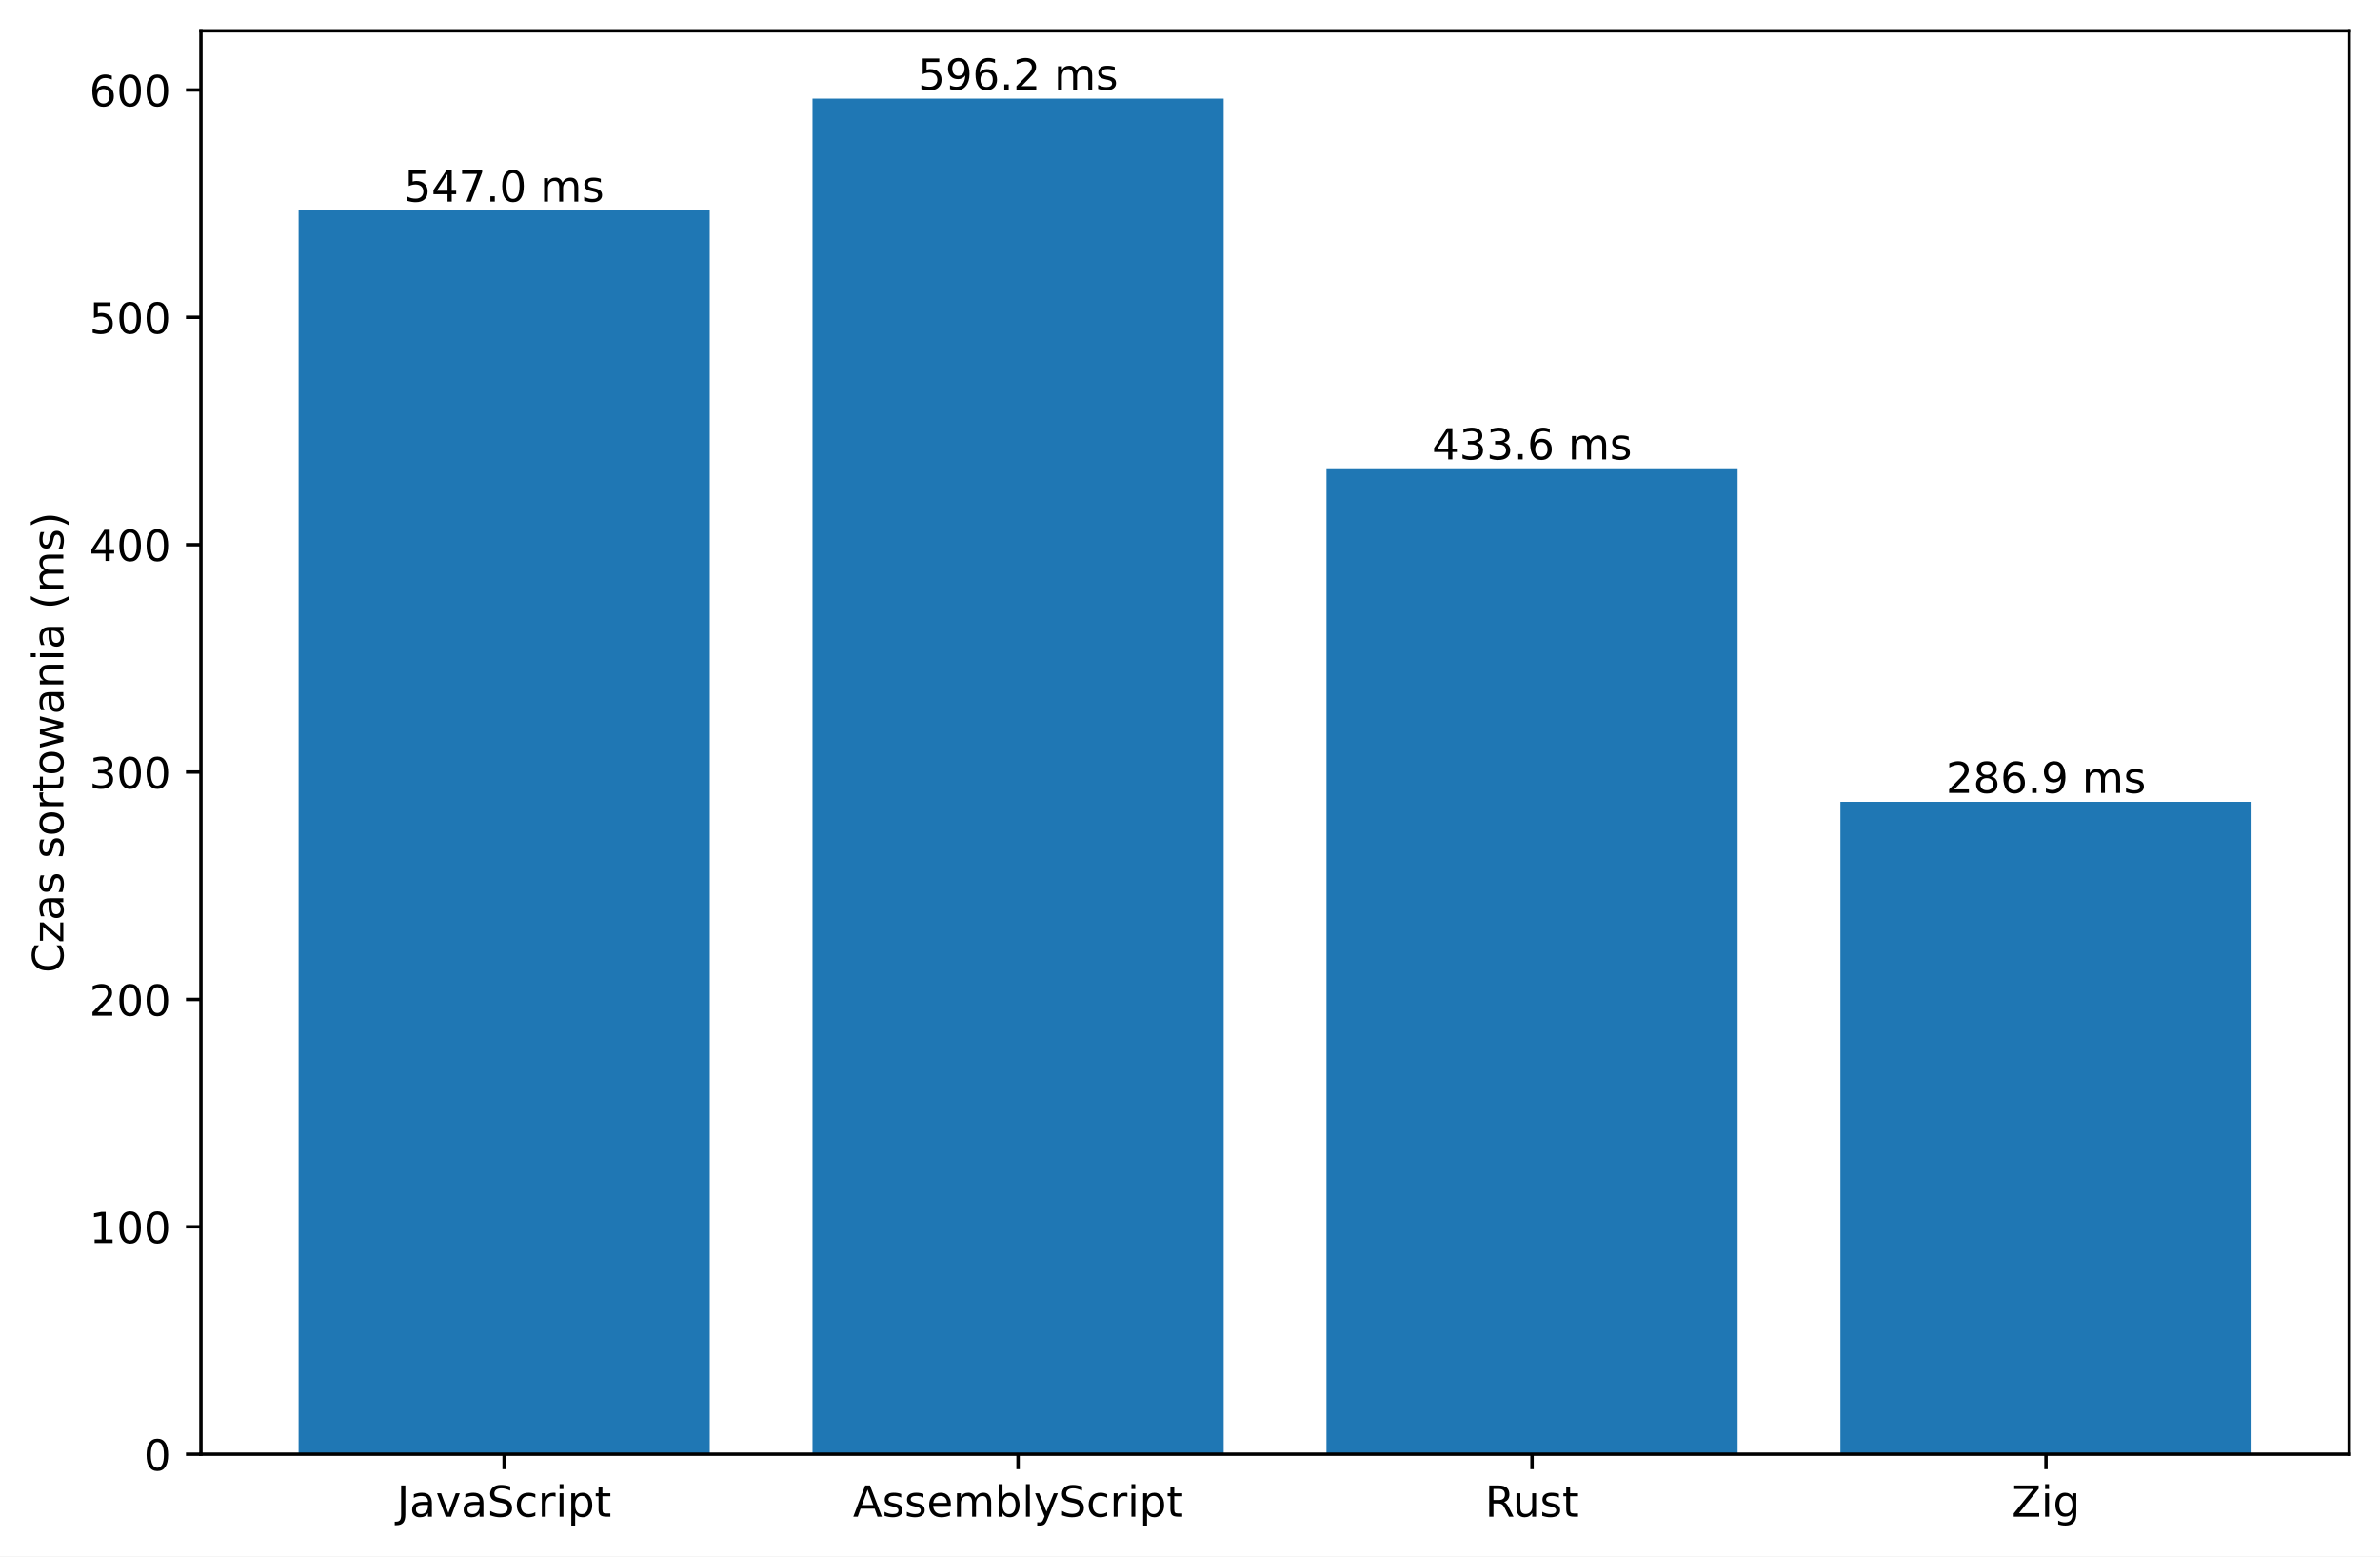
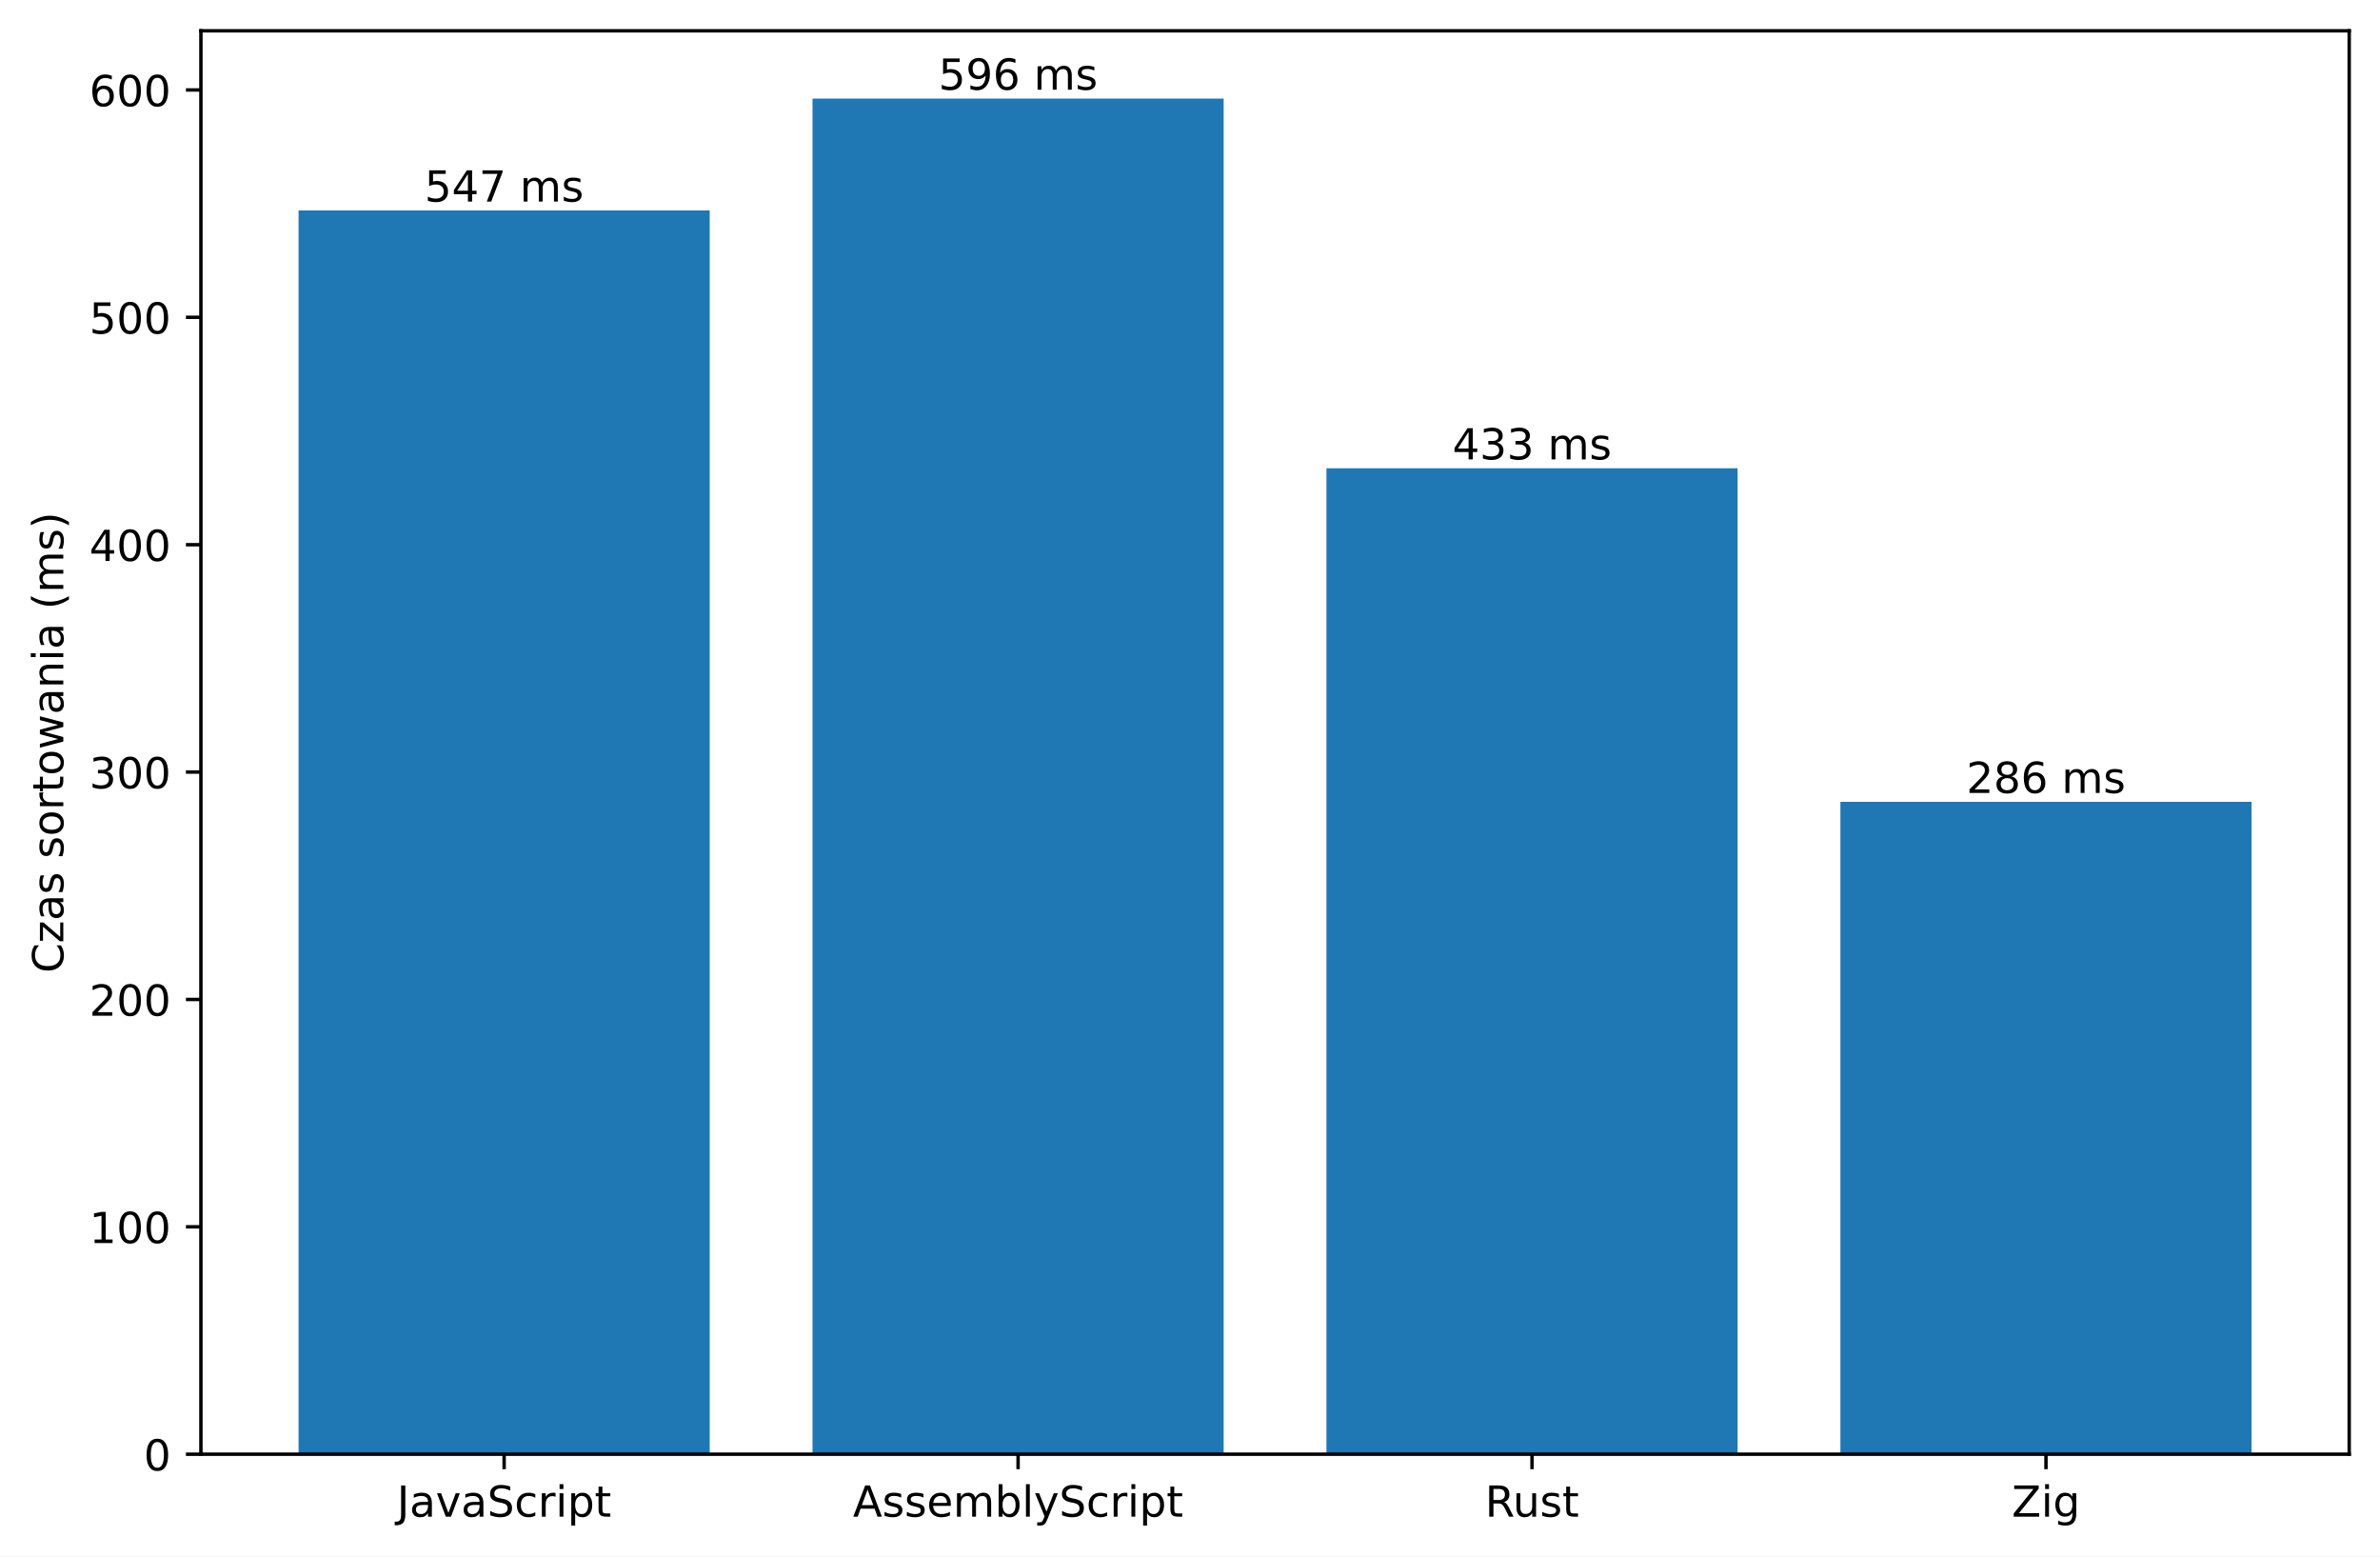
<svg xmlns="http://www.w3.org/2000/svg" xmlns:xlink="http://www.w3.org/1999/xlink" width="556.366pt" height="363.718pt" viewBox="0 0 556.366 363.718" version="1.1">
  <defs>
    <style type="text/css">*{stroke-linejoin: round; stroke-linecap: butt}</style>
  </defs>
  <g id="figure_1">
    <g id="patch_1">
      <path d="M 0 363.718  L 556.366 363.718  L 556.366 0  L 0 0  z " style="fill: #ffffff" />
    </g>
    <g id="axes_1">
      <g id="patch_2">
        <path d="M 46.966 339.84  L 549.166 339.84  L 549.166 7.2  L 46.966 7.2  z " style="fill: #ffffff" />
      </g>
      <g id="patch_3">
-         <path d="M 69.793 339.84  L 165.908 339.84  L 165.908 49.183  L 69.793 49.183  z " clip-path="url(#p7e8402345c)" style="fill: #1f77b4" />
+         <path d="M 69.793 339.84  L 165.908 339.84  L 165.908 49.183  L 69.793 49.183  z " clip-path="url(#p193a9754d3)" style="fill: #1f77b4" />
      </g>
      <g id="patch_4">
-         <path d="M 189.936 339.84  L 286.051 339.84  L 286.051 23.04  L 189.936 23.04  z " clip-path="url(#p7e8402345c)" style="fill: #1f77b4" />
+         <path d="M 189.936 339.84  L 286.051 339.84  L 286.051 23.04  L 189.936 23.04  z " clip-path="url(#p193a9754d3)" style="fill: #1f77b4" />
      </g>
      <g id="patch_5">
-         <path d="M 310.08 339.84  L 406.195 339.84  L 406.195 109.44  L 310.08 109.44  z " clip-path="url(#p7e8402345c)" style="fill: #1f77b4" />
+         <path d="M 310.08 339.84  L 406.195 339.84  L 406.195 109.44  L 310.08 109.44  z " clip-path="url(#p193a9754d3)" style="fill: #1f77b4" />
      </g>
      <g id="patch_6">
-         <path d="M 430.224 339.84  L 526.338 339.84  L 526.338 187.391  L 430.224 187.391  z " clip-path="url(#p7e8402345c)" style="fill: #1f77b4" />
+         <path d="M 430.224 339.84  L 526.338 339.84  L 526.338 187.391  L 430.224 187.391  z " clip-path="url(#p193a9754d3)" style="fill: #1f77b4" />
      </g>
      <g id="matplotlib.axis_1">
        <g id="xtick_1">
          <g id="line2d_1">
            <defs>
-               <path id="m4de3ef5279" d="M 0 0  L 0 3.5  " style="stroke: #000000; stroke-width: 0.8" />
+               <path id="m2a89ba5d50" d="M 0 0  L 0 3.5  " style="stroke: #000000; stroke-width: 0.8" />
            </defs>
            <g>
-               <use xlink:href="#m4de3ef5279" x="117.85" y="339.84" style="stroke: #000000; stroke-width: 0.8" />
+               <use xlink:href="#m2a89ba5d50" x="117.85" y="339.84" style="stroke: #000000; stroke-width: 0.8" />
            </g>
          </g>
          <g id="text_1">
            <g transform="translate(92.78547 354.4384)scale(0.1 -0.1)">
              <defs>
                <path id="DejaVuSans-4a" d="M 628 4666  L 1259 4666  L 1259 325  Q 1259 -519 939 -900  Q 619 -1281 -91 -1281  L -331 -1281  L -331 -750  L -134 -750  Q 284 -750 456 -515  Q 628 -281 628 325  L 628 4666  z " transform="scale(0.015625)" />
                <path id="DejaVuSans-61" d="M 2194 1759  Q 1497 1759 1228 1600  Q 959 1441 959 1056  Q 959 750 1161 570  Q 1363 391 1709 391  Q 2188 391 2477 730  Q 2766 1069 2766 1631  L 2766 1759  L 2194 1759  z M 3341 1997  L 3341 0  L 2766 0  L 2766 531  Q 2569 213 2275 61  Q 1981 -91 1556 -91  Q 1019 -91 701 211  Q 384 513 384 1019  Q 384 1609 779 1909  Q 1175 2209 1959 2209  L 2766 2209  L 2766 2266  Q 2766 2663 2505 2880  Q 2244 3097 1772 3097  Q 1472 3097 1187 3025  Q 903 2953 641 2809  L 641 3341  Q 956 3463 1253 3523  Q 1550 3584 1831 3584  Q 2591 3584 2966 3190  Q 3341 2797 3341 1997  z " transform="scale(0.015625)" />
                <path id="DejaVuSans-76" d="M 191 3500  L 800 3500  L 1894 563  L 2988 3500  L 3597 3500  L 2284 0  L 1503 0  L 191 3500  z " transform="scale(0.015625)" />
                <path id="DejaVuSans-53" d="M 3425 4513  L 3425 3897  Q 3066 4069 2747 4153  Q 2428 4238 2131 4238  Q 1616 4238 1336 4038  Q 1056 3838 1056 3469  Q 1056 3159 1242 3001  Q 1428 2844 1947 2747  L 2328 2669  Q 3034 2534 3370 2195  Q 3706 1856 3706 1288  Q 3706 609 3251 259  Q 2797 -91 1919 -91  Q 1588 -91 1214 -16  Q 841 59 441 206  L 441 856  Q 825 641 1194 531  Q 1563 422 1919 422  Q 2459 422 2753 634  Q 3047 847 3047 1241  Q 3047 1584 2836 1778  Q 2625 1972 2144 2069  L 1759 2144  Q 1053 2284 737 2584  Q 422 2884 422 3419  Q 422 4038 858 4394  Q 1294 4750 2059 4750  Q 2388 4750 2728 4690  Q 3069 4631 3425 4513  z " transform="scale(0.015625)" />
                <path id="DejaVuSans-63" d="M 3122 3366  L 3122 2828  Q 2878 2963 2633 3030  Q 2388 3097 2138 3097  Q 1578 3097 1268 2742  Q 959 2388 959 1747  Q 959 1106 1268 751  Q 1578 397 2138 397  Q 2388 397 2633 464  Q 2878 531 3122 666  L 3122 134  Q 2881 22 2623 -34  Q 2366 -91 2075 -91  Q 1284 -91 818 406  Q 353 903 353 1747  Q 353 2603 823 3093  Q 1294 3584 2113 3584  Q 2378 3584 2631 3529  Q 2884 3475 3122 3366  z " transform="scale(0.015625)" />
                <path id="DejaVuSans-72" d="M 2631 2963  Q 2534 3019 2420 3045  Q 2306 3072 2169 3072  Q 1681 3072 1420 2755  Q 1159 2438 1159 1844  L 1159 0  L 581 0  L 581 3500  L 1159 3500  L 1159 2956  Q 1341 3275 1631 3429  Q 1922 3584 2338 3584  Q 2397 3584 2469 3576  Q 2541 3569 2628 3553  L 2631 2963  z " transform="scale(0.015625)" />
                <path id="DejaVuSans-69" d="M 603 3500  L 1178 3500  L 1178 0  L 603 0  L 603 3500  z M 603 4863  L 1178 4863  L 1178 4134  L 603 4134  L 603 4863  z " transform="scale(0.015625)" />
                <path id="DejaVuSans-70" d="M 1159 525  L 1159 -1331  L 581 -1331  L 581 3500  L 1159 3500  L 1159 2969  Q 1341 3281 1617 3432  Q 1894 3584 2278 3584  Q 2916 3584 3314 3078  Q 3713 2572 3713 1747  Q 3713 922 3314 415  Q 2916 -91 2278 -91  Q 1894 -91 1617 61  Q 1341 213 1159 525  z M 3116 1747  Q 3116 2381 2855 2742  Q 2594 3103 2138 3103  Q 1681 3103 1420 2742  Q 1159 2381 1159 1747  Q 1159 1113 1420 752  Q 1681 391 2138 391  Q 2594 391 2855 752  Q 3116 1113 3116 1747  z " transform="scale(0.015625)" />
                <path id="DejaVuSans-74" d="M 1172 4494  L 1172 3500  L 2356 3500  L 2356 3053  L 1172 3053  L 1172 1153  Q 1172 725 1289 603  Q 1406 481 1766 481  L 2356 481  L 2356 0  L 1766 0  Q 1100 0 847 248  Q 594 497 594 1153  L 594 3053  L 172 3053  L 172 3500  L 594 3500  L 594 4494  L 1172 4494  z " transform="scale(0.015625)" />
              </defs>
              <use xlink:href="#DejaVuSans-4a" />
              <use xlink:href="#DejaVuSans-61" x="29.492" />
              <use xlink:href="#DejaVuSans-76" x="90.771" />
              <use xlink:href="#DejaVuSans-61" x="149.951" />
              <use xlink:href="#DejaVuSans-53" x="211.23" />
              <use xlink:href="#DejaVuSans-63" x="274.707" />
              <use xlink:href="#DejaVuSans-72" x="329.688" />
              <use xlink:href="#DejaVuSans-69" x="370.801" />
              <use xlink:href="#DejaVuSans-70" x="398.584" />
              <use xlink:href="#DejaVuSans-74" x="462.061" />
            </g>
          </g>
        </g>
        <g id="xtick_2">
          <g id="line2d_2">
            <g>
-               <use xlink:href="#m4de3ef5279" x="237.994" y="339.84" style="stroke: #000000; stroke-width: 0.8" />
+               <use xlink:href="#m2a89ba5d50" x="237.994" y="339.84" style="stroke: #000000; stroke-width: 0.8" />
            </g>
          </g>
          <g id="text_2">
            <g transform="translate(199.3923 354.4384)scale(0.1 -0.1)">
              <defs>
                <path id="DejaVuSans-41" d="M 2188 4044  L 1331 1722  L 3047 1722  L 2188 4044  z M 1831 4666  L 2547 4666  L 4325 0  L 3669 0  L 3244 1197  L 1141 1197  L 716 0  L 50 0  L 1831 4666  z " transform="scale(0.015625)" />
                <path id="DejaVuSans-73" d="M 2834 3397  L 2834 2853  Q 2591 2978 2328 3040  Q 2066 3103 1784 3103  Q 1356 3103 1142 2972  Q 928 2841 928 2578  Q 928 2378 1081 2264  Q 1234 2150 1697 2047  L 1894 2003  Q 2506 1872 2764 1633  Q 3022 1394 3022 966  Q 3022 478 2636 193  Q 2250 -91 1575 -91  Q 1294 -91 989 -36  Q 684 19 347 128  L 347 722  Q 666 556 975 473  Q 1284 391 1588 391  Q 1994 391 2212 530  Q 2431 669 2431 922  Q 2431 1156 2273 1281  Q 2116 1406 1581 1522  L 1381 1569  Q 847 1681 609 1914  Q 372 2147 372 2553  Q 372 3047 722 3315  Q 1072 3584 1716 3584  Q 2034 3584 2315 3537  Q 2597 3491 2834 3397  z " transform="scale(0.015625)" />
                <path id="DejaVuSans-65" d="M 3597 1894  L 3597 1613  L 953 1613  Q 991 1019 1311 708  Q 1631 397 2203 397  Q 2534 397 2845 478  Q 3156 559 3463 722  L 3463 178  Q 3153 47 2828 -22  Q 2503 -91 2169 -91  Q 1331 -91 842 396  Q 353 884 353 1716  Q 353 2575 817 3079  Q 1281 3584 2069 3584  Q 2775 3584 3186 3129  Q 3597 2675 3597 1894  z M 3022 2063  Q 3016 2534 2758 2815  Q 2500 3097 2075 3097  Q 1594 3097 1305 2825  Q 1016 2553 972 2059  L 3022 2063  z " transform="scale(0.015625)" />
                <path id="DejaVuSans-6d" d="M 3328 2828  Q 3544 3216 3844 3400  Q 4144 3584 4550 3584  Q 5097 3584 5394 3201  Q 5691 2819 5691 2113  L 5691 0  L 5113 0  L 5113 2094  Q 5113 2597 4934 2840  Q 4756 3084 4391 3084  Q 3944 3084 3684 2787  Q 3425 2491 3425 1978  L 3425 0  L 2847 0  L 2847 2094  Q 2847 2600 2669 2842  Q 2491 3084 2119 3084  Q 1678 3084 1418 2786  Q 1159 2488 1159 1978  L 1159 0  L 581 0  L 581 3500  L 1159 3500  L 1159 2956  Q 1356 3278 1631 3431  Q 1906 3584 2284 3584  Q 2666 3584 2933 3390  Q 3200 3197 3328 2828  z " transform="scale(0.015625)" />
                <path id="DejaVuSans-62" d="M 3116 1747  Q 3116 2381 2855 2742  Q 2594 3103 2138 3103  Q 1681 3103 1420 2742  Q 1159 2381 1159 1747  Q 1159 1113 1420 752  Q 1681 391 2138 391  Q 2594 391 2855 752  Q 3116 1113 3116 1747  z M 1159 2969  Q 1341 3281 1617 3432  Q 1894 3584 2278 3584  Q 2916 3584 3314 3078  Q 3713 2572 3713 1747  Q 3713 922 3314 415  Q 2916 -91 2278 -91  Q 1894 -91 1617 61  Q 1341 213 1159 525  L 1159 0  L 581 0  L 581 4863  L 1159 4863  L 1159 2969  z " transform="scale(0.015625)" />
                <path id="DejaVuSans-6c" d="M 603 4863  L 1178 4863  L 1178 0  L 603 0  L 603 4863  z " transform="scale(0.015625)" />
                <path id="DejaVuSans-79" d="M 2059 -325  Q 1816 -950 1584 -1140  Q 1353 -1331 966 -1331  L 506 -1331  L 506 -850  L 844 -850  Q 1081 -850 1212 -737  Q 1344 -625 1503 -206  L 1606 56  L 191 3500  L 800 3500  L 1894 763  L 2988 3500  L 3597 3500  L 2059 -325  z " transform="scale(0.015625)" />
              </defs>
              <use xlink:href="#DejaVuSans-41" />
              <use xlink:href="#DejaVuSans-73" x="68.408" />
              <use xlink:href="#DejaVuSans-73" x="120.508" />
              <use xlink:href="#DejaVuSans-65" x="172.607" />
              <use xlink:href="#DejaVuSans-6d" x="234.131" />
              <use xlink:href="#DejaVuSans-62" x="331.543" />
              <use xlink:href="#DejaVuSans-6c" x="395.02" />
              <use xlink:href="#DejaVuSans-79" x="422.803" />
              <use xlink:href="#DejaVuSans-53" x="481.982" />
              <use xlink:href="#DejaVuSans-63" x="545.459" />
              <use xlink:href="#DejaVuSans-72" x="600.439" />
              <use xlink:href="#DejaVuSans-69" x="641.553" />
              <use xlink:href="#DejaVuSans-70" x="669.336" />
              <use xlink:href="#DejaVuSans-74" x="732.812" />
            </g>
          </g>
        </g>
        <g id="xtick_3">
          <g id="line2d_3">
            <g>
-               <use xlink:href="#m4de3ef5279" x="358.137" y="339.84" style="stroke: #000000; stroke-width: 0.8" />
+               <use xlink:href="#m2a89ba5d50" x="358.137" y="339.84" style="stroke: #000000; stroke-width: 0.8" />
            </g>
          </g>
          <g id="text_3">
            <g transform="translate(347.1546 354.4384)scale(0.1 -0.1)">
              <defs>
                <path id="DejaVuSans-52" d="M 2841 2188  Q 3044 2119 3236 1894  Q 3428 1669 3622 1275  L 4263 0  L 3584 0  L 2988 1197  Q 2756 1666 2539 1819  Q 2322 1972 1947 1972  L 1259 1972  L 1259 0  L 628 0  L 628 4666  L 2053 4666  Q 2853 4666 3247 4331  Q 3641 3997 3641 3322  Q 3641 2881 3436 2590  Q 3231 2300 2841 2188  z M 1259 4147  L 1259 2491  L 2053 2491  Q 2509 2491 2742 2702  Q 2975 2913 2975 3322  Q 2975 3731 2742 3939  Q 2509 4147 2053 4147  L 1259 4147  z " transform="scale(0.015625)" />
                <path id="DejaVuSans-75" d="M 544 1381  L 544 3500  L 1119 3500  L 1119 1403  Q 1119 906 1312 657  Q 1506 409 1894 409  Q 2359 409 2629 706  Q 2900 1003 2900 1516  L 2900 3500  L 3475 3500  L 3475 0  L 2900 0  L 2900 538  Q 2691 219 2414 64  Q 2138 -91 1772 -91  Q 1169 -91 856 284  Q 544 659 544 1381  z M 1991 3584  L 1991 3584  z " transform="scale(0.015625)" />
              </defs>
              <use xlink:href="#DejaVuSans-52" />
              <use xlink:href="#DejaVuSans-75" x="64.982" />
              <use xlink:href="#DejaVuSans-73" x="128.361" />
              <use xlink:href="#DejaVuSans-74" x="180.461" />
            </g>
          </g>
        </g>
        <g id="xtick_4">
          <g id="line2d_4">
            <g>
-               <use xlink:href="#m4de3ef5279" x="478.281" y="339.84" style="stroke: #000000; stroke-width: 0.8" />
+               <use xlink:href="#m2a89ba5d50" x="478.281" y="339.84" style="stroke: #000000; stroke-width: 0.8" />
            </g>
          </g>
          <g id="text_4">
            <g transform="translate(470.2927 354.4384)scale(0.1 -0.1)">
              <defs>
                <path id="DejaVuSans-5a" d="M 359 4666  L 4025 4666  L 4025 4184  L 1075 531  L 4097 531  L 4097 0  L 288 0  L 288 481  L 3238 4134  L 359 4134  L 359 4666  z " transform="scale(0.015625)" />
                <path id="DejaVuSans-67" d="M 2906 1791  Q 2906 2416 2648 2759  Q 2391 3103 1925 3103  Q 1463 3103 1205 2759  Q 947 2416 947 1791  Q 947 1169 1205 825  Q 1463 481 1925 481  Q 2391 481 2648 825  Q 2906 1169 2906 1791  z M 3481 434  Q 3481 -459 3084 -895  Q 2688 -1331 1869 -1331  Q 1566 -1331 1297 -1286  Q 1028 -1241 775 -1147  L 775 -588  Q 1028 -725 1275 -790  Q 1522 -856 1778 -856  Q 2344 -856 2625 -561  Q 2906 -266 2906 331  L 2906 616  Q 2728 306 2450 153  Q 2172 0 1784 0  Q 1141 0 747 490  Q 353 981 353 1791  Q 353 2603 747 3093  Q 1141 3584 1784 3584  Q 2172 3584 2450 3431  Q 2728 3278 2906 2969  L 2906 3500  L 3481 3500  L 3481 434  z " transform="scale(0.015625)" />
              </defs>
              <use xlink:href="#DejaVuSans-5a" />
              <use xlink:href="#DejaVuSans-69" x="68.506" />
              <use xlink:href="#DejaVuSans-67" x="96.289" />
            </g>
          </g>
        </g>
      </g>
      <g id="matplotlib.axis_2">
        <g id="ytick_1">
          <g id="line2d_5">
            <defs>
-               <path id="m2b06200192" d="M 0 0  L -3.5 0  " style="stroke: #000000; stroke-width: 0.8" />
+               <path id="mf8da127f55" d="M 0 0  L -3.5 0  " style="stroke: #000000; stroke-width: 0.8" />
            </defs>
            <g>
-               <use xlink:href="#m2b06200192" x="46.966" y="339.84" style="stroke: #000000; stroke-width: 0.8" />
+               <use xlink:href="#mf8da127f55" x="46.966" y="339.84" style="stroke: #000000; stroke-width: 0.8" />
            </g>
          </g>
          <g id="text_5">
            <g transform="translate(33.60312 343.6392)scale(0.1 -0.1)">
              <defs>
                <path id="DejaVuSans-30" d="M 2034 4250  Q 1547 4250 1301 3770  Q 1056 3291 1056 2328  Q 1056 1369 1301 889  Q 1547 409 2034 409  Q 2525 409 2770 889  Q 3016 1369 3016 2328  Q 3016 3291 2770 3770  Q 2525 4250 2034 4250  z M 2034 4750  Q 2819 4750 3233 4129  Q 3647 3509 3647 2328  Q 3647 1150 3233 529  Q 2819 -91 2034 -91  Q 1250 -91 836 529  Q 422 1150 422 2328  Q 422 3509 836 4129  Q 1250 4750 2034 4750  z " transform="scale(0.015625)" />
              </defs>
              <use xlink:href="#DejaVuSans-30" />
            </g>
          </g>
        </g>
        <g id="ytick_2">
          <g id="line2d_6">
            <g>
-               <use xlink:href="#m2b06200192" x="46.966" y="286.703" style="stroke: #000000; stroke-width: 0.8" />
+               <use xlink:href="#mf8da127f55" x="46.966" y="286.703" style="stroke: #000000; stroke-width: 0.8" />
            </g>
          </g>
          <g id="text_6">
            <g transform="translate(20.87813 290.5027)scale(0.1 -0.1)">
              <defs>
                <path id="DejaVuSans-31" d="M 794 531  L 1825 531  L 1825 4091  L 703 3866  L 703 4441  L 1819 4666  L 2450 4666  L 2450 531  L 3481 531  L 3481 0  L 794 0  L 794 531  z " transform="scale(0.015625)" />
              </defs>
              <use xlink:href="#DejaVuSans-31" />
              <use xlink:href="#DejaVuSans-30" x="63.623" />
              <use xlink:href="#DejaVuSans-30" x="127.246" />
            </g>
          </g>
        </g>
        <g id="ytick_3">
          <g id="line2d_7">
            <g>
-               <use xlink:href="#m2b06200192" x="46.966" y="233.567" style="stroke: #000000; stroke-width: 0.8" />
+               <use xlink:href="#mf8da127f55" x="46.966" y="233.567" style="stroke: #000000; stroke-width: 0.8" />
            </g>
          </g>
          <g id="text_7">
            <g transform="translate(20.87813 237.3662)scale(0.1 -0.1)">
              <defs>
                <path id="DejaVuSans-32" d="M 1228 531  L 3431 531  L 3431 0  L 469 0  L 469 531  Q 828 903 1448 1529  Q 2069 2156 2228 2338  Q 2531 2678 2651 2914  Q 2772 3150 2772 3378  Q 2772 3750 2511 3984  Q 2250 4219 1831 4219  Q 1534 4219 1204 4116  Q 875 4013 500 3803  L 500 4441  Q 881 4594 1212 4672  Q 1544 4750 1819 4750  Q 2544 4750 2975 4387  Q 3406 4025 3406 3419  Q 3406 3131 3298 2873  Q 3191 2616 2906 2266  Q 2828 2175 2409 1742  Q 1991 1309 1228 531  z " transform="scale(0.015625)" />
              </defs>
              <use xlink:href="#DejaVuSans-32" />
              <use xlink:href="#DejaVuSans-30" x="63.623" />
              <use xlink:href="#DejaVuSans-30" x="127.246" />
            </g>
          </g>
        </g>
        <g id="ytick_4">
          <g id="line2d_8">
            <g>
-               <use xlink:href="#m2b06200192" x="46.966" y="180.43" style="stroke: #000000; stroke-width: 0.8" />
+               <use xlink:href="#mf8da127f55" x="46.966" y="180.43" style="stroke: #000000; stroke-width: 0.8" />
            </g>
          </g>
          <g id="text_8">
            <g transform="translate(20.87813 184.2296)scale(0.1 -0.1)">
              <defs>
                <path id="DejaVuSans-33" d="M 2597 2516  Q 3050 2419 3304 2112  Q 3559 1806 3559 1356  Q 3559 666 3084 287  Q 2609 -91 1734 -91  Q 1441 -91 1130 -33  Q 819 25 488 141  L 488 750  Q 750 597 1062 519  Q 1375 441 1716 441  Q 2309 441 2620 675  Q 2931 909 2931 1356  Q 2931 1769 2642 2001  Q 2353 2234 1838 2234  L 1294 2234  L 1294 2753  L 1863 2753  Q 2328 2753 2575 2939  Q 2822 3125 2822 3475  Q 2822 3834 2567 4026  Q 2313 4219 1838 4219  Q 1578 4219 1281 4162  Q 984 4106 628 3988  L 628 4550  Q 988 4650 1302 4700  Q 1616 4750 1894 4750  Q 2613 4750 3031 4423  Q 3450 4097 3450 3541  Q 3450 3153 3228 2886  Q 3006 2619 2597 2516  z " transform="scale(0.015625)" />
              </defs>
              <use xlink:href="#DejaVuSans-33" />
              <use xlink:href="#DejaVuSans-30" x="63.623" />
              <use xlink:href="#DejaVuSans-30" x="127.246" />
            </g>
          </g>
        </g>
        <g id="ytick_5">
          <g id="line2d_9">
            <g>
-               <use xlink:href="#m2b06200192" x="46.966" y="127.294" style="stroke: #000000; stroke-width: 0.8" />
+               <use xlink:href="#mf8da127f55" x="46.966" y="127.294" style="stroke: #000000; stroke-width: 0.8" />
            </g>
          </g>
          <g id="text_9">
            <g transform="translate(20.87813 131.0931)scale(0.1 -0.1)">
              <defs>
                <path id="DejaVuSans-34" d="M 2419 4116  L 825 1625  L 2419 1625  L 2419 4116  z M 2253 4666  L 3047 4666  L 3047 1625  L 3713 1625  L 3713 1100  L 3047 1100  L 3047 0  L 2419 0  L 2419 1100  L 313 1100  L 313 1709  L 2253 4666  z " transform="scale(0.015625)" />
              </defs>
              <use xlink:href="#DejaVuSans-34" />
              <use xlink:href="#DejaVuSans-30" x="63.623" />
              <use xlink:href="#DejaVuSans-30" x="127.246" />
            </g>
          </g>
        </g>
        <g id="ytick_6">
          <g id="line2d_10">
            <g>
-               <use xlink:href="#m2b06200192" x="46.966" y="74.157" style="stroke: #000000; stroke-width: 0.8" />
+               <use xlink:href="#mf8da127f55" x="46.966" y="74.157" style="stroke: #000000; stroke-width: 0.8" />
            </g>
          </g>
          <g id="text_10">
            <g transform="translate(20.87813 77.95656)scale(0.1 -0.1)">
              <defs>
                <path id="DejaVuSans-35" d="M 691 4666  L 3169 4666  L 3169 4134  L 1269 4134  L 1269 2991  Q 1406 3038 1543 3061  Q 1681 3084 1819 3084  Q 2600 3084 3056 2656  Q 3513 2228 3513 1497  Q 3513 744 3044 326  Q 2575 -91 1722 -91  Q 1428 -91 1123 -41  Q 819 9 494 109  L 494 744  Q 775 591 1075 516  Q 1375 441 1709 441  Q 2250 441 2565 725  Q 2881 1009 2881 1497  Q 2881 1984 2565 2268  Q 2250 2553 1709 2553  Q 1456 2553 1204 2497  Q 953 2441 691 2322  L 691 4666  z " transform="scale(0.015625)" />
              </defs>
              <use xlink:href="#DejaVuSans-35" />
              <use xlink:href="#DejaVuSans-30" x="63.623" />
              <use xlink:href="#DejaVuSans-30" x="127.246" />
            </g>
          </g>
        </g>
        <g id="ytick_7">
          <g id="line2d_11">
            <g>
-               <use xlink:href="#m2b06200192" x="46.966" y="21.021" style="stroke: #000000; stroke-width: 0.8" />
+               <use xlink:href="#mf8da127f55" x="46.966" y="21.021" style="stroke: #000000; stroke-width: 0.8" />
            </g>
          </g>
          <g id="text_11">
            <g transform="translate(20.87813 24.82003)scale(0.1 -0.1)">
              <defs>
                <path id="DejaVuSans-36" d="M 2113 2584  Q 1688 2584 1439 2293  Q 1191 2003 1191 1497  Q 1191 994 1439 701  Q 1688 409 2113 409  Q 2538 409 2786 701  Q 3034 994 3034 1497  Q 3034 2003 2786 2293  Q 2538 2584 2113 2584  z M 3366 4563  L 3366 3988  Q 3128 4100 2886 4159  Q 2644 4219 2406 4219  Q 1781 4219 1451 3797  Q 1122 3375 1075 2522  Q 1259 2794 1537 2939  Q 1816 3084 2150 3084  Q 2853 3084 3261 2657  Q 3669 2231 3669 1497  Q 3669 778 3244 343  Q 2819 -91 2113 -91  Q 1303 -91 875 529  Q 447 1150 447 2328  Q 447 3434 972 4092  Q 1497 4750 2381 4750  Q 2619 4750 2861 4703  Q 3103 4656 3366 4563  z " transform="scale(0.015625)" />
              </defs>
              <use xlink:href="#DejaVuSans-36" />
              <use xlink:href="#DejaVuSans-30" x="63.623" />
              <use xlink:href="#DejaVuSans-30" x="127.246" />
            </g>
          </g>
        </g>
        <g id="text_12">
          <g transform="translate(14.79844 227.3731)rotate(-90)scale(0.1 -0.1)">
            <defs>
              <path id="DejaVuSans-43" d="M 4122 4306  L 4122 3641  Q 3803 3938 3442 4084  Q 3081 4231 2675 4231  Q 1875 4231 1450 3742  Q 1025 3253 1025 2328  Q 1025 1406 1450 917  Q 1875 428 2675 428  Q 3081 428 3442 575  Q 3803 722 4122 1019  L 4122 359  Q 3791 134 3420 21  Q 3050 -91 2638 -91  Q 1578 -91 968 557  Q 359 1206 359 2328  Q 359 3453 968 4101  Q 1578 4750 2638 4750  Q 3056 4750 3426 4639  Q 3797 4528 4122 4306  z " transform="scale(0.015625)" />
              <path id="DejaVuSans-7a" d="M 353 3500  L 3084 3500  L 3084 2975  L 922 459  L 3084 459  L 3084 0  L 275 0  L 275 525  L 2438 3041  L 353 3041  L 353 3500  z " transform="scale(0.015625)" />
              <path id="DejaVuSans-20" transform="scale(0.015625)" />
              <path id="DejaVuSans-6f" d="M 1959 3097  Q 1497 3097 1228 2736  Q 959 2375 959 1747  Q 959 1119 1226 758  Q 1494 397 1959 397  Q 2419 397 2687 759  Q 2956 1122 2956 1747  Q 2956 2369 2687 2733  Q 2419 3097 1959 3097  z M 1959 3584  Q 2709 3584 3137 3096  Q 3566 2609 3566 1747  Q 3566 888 3137 398  Q 2709 -91 1959 -91  Q 1206 -91 779 398  Q 353 888 353 1747  Q 353 2609 779 3096  Q 1206 3584 1959 3584  z " transform="scale(0.015625)" />
              <path id="DejaVuSans-77" d="M 269 3500  L 844 3500  L 1563 769  L 2278 3500  L 2956 3500  L 3675 769  L 4391 3500  L 4966 3500  L 4050 0  L 3372 0  L 2619 2869  L 1863 0  L 1184 0  L 269 3500  z " transform="scale(0.015625)" />
              <path id="DejaVuSans-6e" d="M 3513 2113  L 3513 0  L 2938 0  L 2938 2094  Q 2938 2591 2744 2837  Q 2550 3084 2163 3084  Q 1697 3084 1428 2787  Q 1159 2491 1159 1978  L 1159 0  L 581 0  L 581 3500  L 1159 3500  L 1159 2956  Q 1366 3272 1645 3428  Q 1925 3584 2291 3584  Q 2894 3584 3203 3211  Q 3513 2838 3513 2113  z " transform="scale(0.015625)" />
              <path id="DejaVuSans-28" d="M 1984 4856  Q 1566 4138 1362 3434  Q 1159 2731 1159 2009  Q 1159 1288 1364 580  Q 1569 -128 1984 -844  L 1484 -844  Q 1016 -109 783 600  Q 550 1309 550 2009  Q 550 2706 781 3412  Q 1013 4119 1484 4856  L 1984 4856  z " transform="scale(0.015625)" />
              <path id="DejaVuSans-29" d="M 513 4856  L 1013 4856  Q 1481 4119 1714 3412  Q 1947 2706 1947 2009  Q 1947 1309 1714 600  Q 1481 -109 1013 -844  L 513 -844  Q 928 -128 1133 580  Q 1338 1288 1338 2009  Q 1338 2731 1133 3434  Q 928 4138 513 4856  z " transform="scale(0.015625)" />
            </defs>
            <use xlink:href="#DejaVuSans-43" />
            <use xlink:href="#DejaVuSans-7a" x="69.824" />
            <use xlink:href="#DejaVuSans-61" x="122.314" />
            <use xlink:href="#DejaVuSans-73" x="183.594" />
            <use xlink:href="#DejaVuSans-20" x="235.693" />
            <use xlink:href="#DejaVuSans-73" x="267.48" />
            <use xlink:href="#DejaVuSans-6f" x="319.58" />
            <use xlink:href="#DejaVuSans-72" x="380.762" />
            <use xlink:href="#DejaVuSans-74" x="421.875" />
            <use xlink:href="#DejaVuSans-6f" x="461.084" />
            <use xlink:href="#DejaVuSans-77" x="522.266" />
            <use xlink:href="#DejaVuSans-61" x="604.053" />
            <use xlink:href="#DejaVuSans-6e" x="665.332" />
            <use xlink:href="#DejaVuSans-69" x="728.711" />
            <use xlink:href="#DejaVuSans-61" x="756.494" />
            <use xlink:href="#DejaVuSans-20" x="817.773" />
            <use xlink:href="#DejaVuSans-28" x="849.561" />
            <use xlink:href="#DejaVuSans-6d" x="888.574" />
            <use xlink:href="#DejaVuSans-73" x="985.986" />
            <use xlink:href="#DejaVuSans-29" x="1038.086" />
          </g>
        </g>
      </g>
      <g id="patch_7">
        <path d="M 46.966 339.84  L 46.966 7.2  " style="fill: none; stroke: #000000; stroke-width: 0.8; stroke-linejoin: miter; stroke-linecap: square" />
      </g>
      <g id="patch_8">
        <path d="M 549.166 339.84  L 549.166 7.2  " style="fill: none; stroke: #000000; stroke-width: 0.8; stroke-linejoin: miter; stroke-linecap: square" />
      </g>
      <g id="patch_9">
        <path d="M 46.966 339.84  L 549.166 339.84  " style="fill: none; stroke: #000000; stroke-width: 0.8; stroke-linejoin: miter; stroke-linecap: square" />
      </g>
      <g id="patch_10">
        <path d="M 46.966 7.2  L 549.166 7.2  " style="fill: none; stroke: #000000; stroke-width: 0.8; stroke-linejoin: miter; stroke-linecap: square" />
      </g>
      <g id="text_13">
-         <g transform="translate(94.47219 47.10349)scale(0.1 -0.1)">
+         <g transform="translate(99.2425 47.10349)scale(0.1 -0.1)">
          <defs>
            <path id="DejaVuSans-37" d="M 525 4666  L 3525 4666  L 3525 4397  L 1831 0  L 1172 0  L 2766 4134  L 525 4134  L 525 4666  z " transform="scale(0.015625)" />
-             <path id="DejaVuSans-2e" d="M 684 794  L 1344 794  L 1344 0  L 684 0  L 684 794  z " transform="scale(0.015625)" />
          </defs>
          <use xlink:href="#DejaVuSans-35" />
          <use xlink:href="#DejaVuSans-34" x="63.623" />
          <use xlink:href="#DejaVuSans-37" x="127.246" />
-           <use xlink:href="#DejaVuSans-2e" x="190.869" />
-           <use xlink:href="#DejaVuSans-30" x="222.656" />
-           <use xlink:href="#DejaVuSans-20" x="286.279" />
-           <use xlink:href="#DejaVuSans-6d" x="318.066" />
-           <use xlink:href="#DejaVuSans-73" x="415.479" />
+           <use xlink:href="#DejaVuSans-20" x="190.869" />
+           <use xlink:href="#DejaVuSans-6d" x="222.656" />
+           <use xlink:href="#DejaVuSans-73" x="320.068" />
        </g>
      </g>
      <g id="text_14">
-         <g transform="translate(214.6157 20.96031)scale(0.1 -0.1)">
+         <g transform="translate(219.386 20.96031)scale(0.1 -0.1)">
          <defs>
            <path id="DejaVuSans-39" d="M 703 97  L 703 672  Q 941 559 1184 500  Q 1428 441 1663 441  Q 2288 441 2617 861  Q 2947 1281 2994 2138  Q 2813 1869 2534 1725  Q 2256 1581 1919 1581  Q 1219 1581 811 2004  Q 403 2428 403 3163  Q 403 3881 828 4315  Q 1253 4750 1959 4750  Q 2769 4750 3195 4129  Q 3622 3509 3622 2328  Q 3622 1225 3098 567  Q 2575 -91 1691 -91  Q 1453 -91 1209 -44  Q 966 3 703 97  z M 1959 2075  Q 2384 2075 2632 2365  Q 2881 2656 2881 3163  Q 2881 3666 2632 3958  Q 2384 4250 1959 4250  Q 1534 4250 1286 3958  Q 1038 3666 1038 3163  Q 1038 2656 1286 2365  Q 1534 2075 1959 2075  z " transform="scale(0.015625)" />
          </defs>
          <use xlink:href="#DejaVuSans-35" />
          <use xlink:href="#DejaVuSans-39" x="63.623" />
          <use xlink:href="#DejaVuSans-36" x="127.246" />
-           <use xlink:href="#DejaVuSans-2e" x="190.869" />
-           <use xlink:href="#DejaVuSans-32" x="222.656" />
-           <use xlink:href="#DejaVuSans-20" x="286.279" />
-           <use xlink:href="#DejaVuSans-6d" x="318.066" />
-           <use xlink:href="#DejaVuSans-73" x="415.479" />
+           <use xlink:href="#DejaVuSans-20" x="190.869" />
+           <use xlink:href="#DejaVuSans-6d" x="222.656" />
+           <use xlink:href="#DejaVuSans-73" x="320.068" />
        </g>
      </g>
      <g id="text_15">
-         <g transform="translate(334.7593 107.3603)scale(0.1 -0.1)">
+         <g transform="translate(339.5296 107.3603)scale(0.1 -0.1)">
          <use xlink:href="#DejaVuSans-34" />
          <use xlink:href="#DejaVuSans-33" x="63.623" />
          <use xlink:href="#DejaVuSans-33" x="127.246" />
-           <use xlink:href="#DejaVuSans-2e" x="190.869" />
-           <use xlink:href="#DejaVuSans-36" x="222.656" />
-           <use xlink:href="#DejaVuSans-20" x="286.279" />
-           <use xlink:href="#DejaVuSans-6d" x="318.066" />
-           <use xlink:href="#DejaVuSans-73" x="415.479" />
+           <use xlink:href="#DejaVuSans-20" x="190.869" />
+           <use xlink:href="#DejaVuSans-6d" x="222.656" />
+           <use xlink:href="#DejaVuSans-73" x="320.068" />
        </g>
      </g>
      <g id="text_16">
-         <g transform="translate(454.9028 185.3116)scale(0.1 -0.1)">
+         <g transform="translate(459.6731 185.3116)scale(0.1 -0.1)">
          <defs>
            <path id="DejaVuSans-38" d="M 2034 2216  Q 1584 2216 1326 1975  Q 1069 1734 1069 1313  Q 1069 891 1326 650  Q 1584 409 2034 409  Q 2484 409 2743 651  Q 3003 894 3003 1313  Q 3003 1734 2745 1975  Q 2488 2216 2034 2216  z M 1403 2484  Q 997 2584 770 2862  Q 544 3141 544 3541  Q 544 4100 942 4425  Q 1341 4750 2034 4750  Q 2731 4750 3128 4425  Q 3525 4100 3525 3541  Q 3525 3141 3298 2862  Q 3072 2584 2669 2484  Q 3125 2378 3379 2068  Q 3634 1759 3634 1313  Q 3634 634 3220 271  Q 2806 -91 2034 -91  Q 1263 -91 848 271  Q 434 634 434 1313  Q 434 1759 690 2068  Q 947 2378 1403 2484  z M 1172 3481  Q 1172 3119 1398 2916  Q 1625 2713 2034 2713  Q 2441 2713 2670 2916  Q 2900 3119 2900 3481  Q 2900 3844 2670 4047  Q 2441 4250 2034 4250  Q 1625 4250 1398 4047  Q 1172 3844 1172 3481  z " transform="scale(0.015625)" />
          </defs>
          <use xlink:href="#DejaVuSans-32" />
          <use xlink:href="#DejaVuSans-38" x="63.623" />
          <use xlink:href="#DejaVuSans-36" x="127.246" />
-           <use xlink:href="#DejaVuSans-2e" x="190.869" />
-           <use xlink:href="#DejaVuSans-39" x="222.656" />
-           <use xlink:href="#DejaVuSans-20" x="286.279" />
-           <use xlink:href="#DejaVuSans-6d" x="318.066" />
-           <use xlink:href="#DejaVuSans-73" x="415.479" />
+           <use xlink:href="#DejaVuSans-20" x="190.869" />
+           <use xlink:href="#DejaVuSans-6d" x="222.656" />
+           <use xlink:href="#DejaVuSans-73" x="320.068" />
        </g>
      </g>
    </g>
  </g>
  <defs>
-     <clipPath id="p7e8402345c">
+     <clipPath id="p193a9754d3">
      <rect x="46.966" y="7.2" width="502.2" height="332.64" />
    </clipPath>
  </defs>
</svg>
